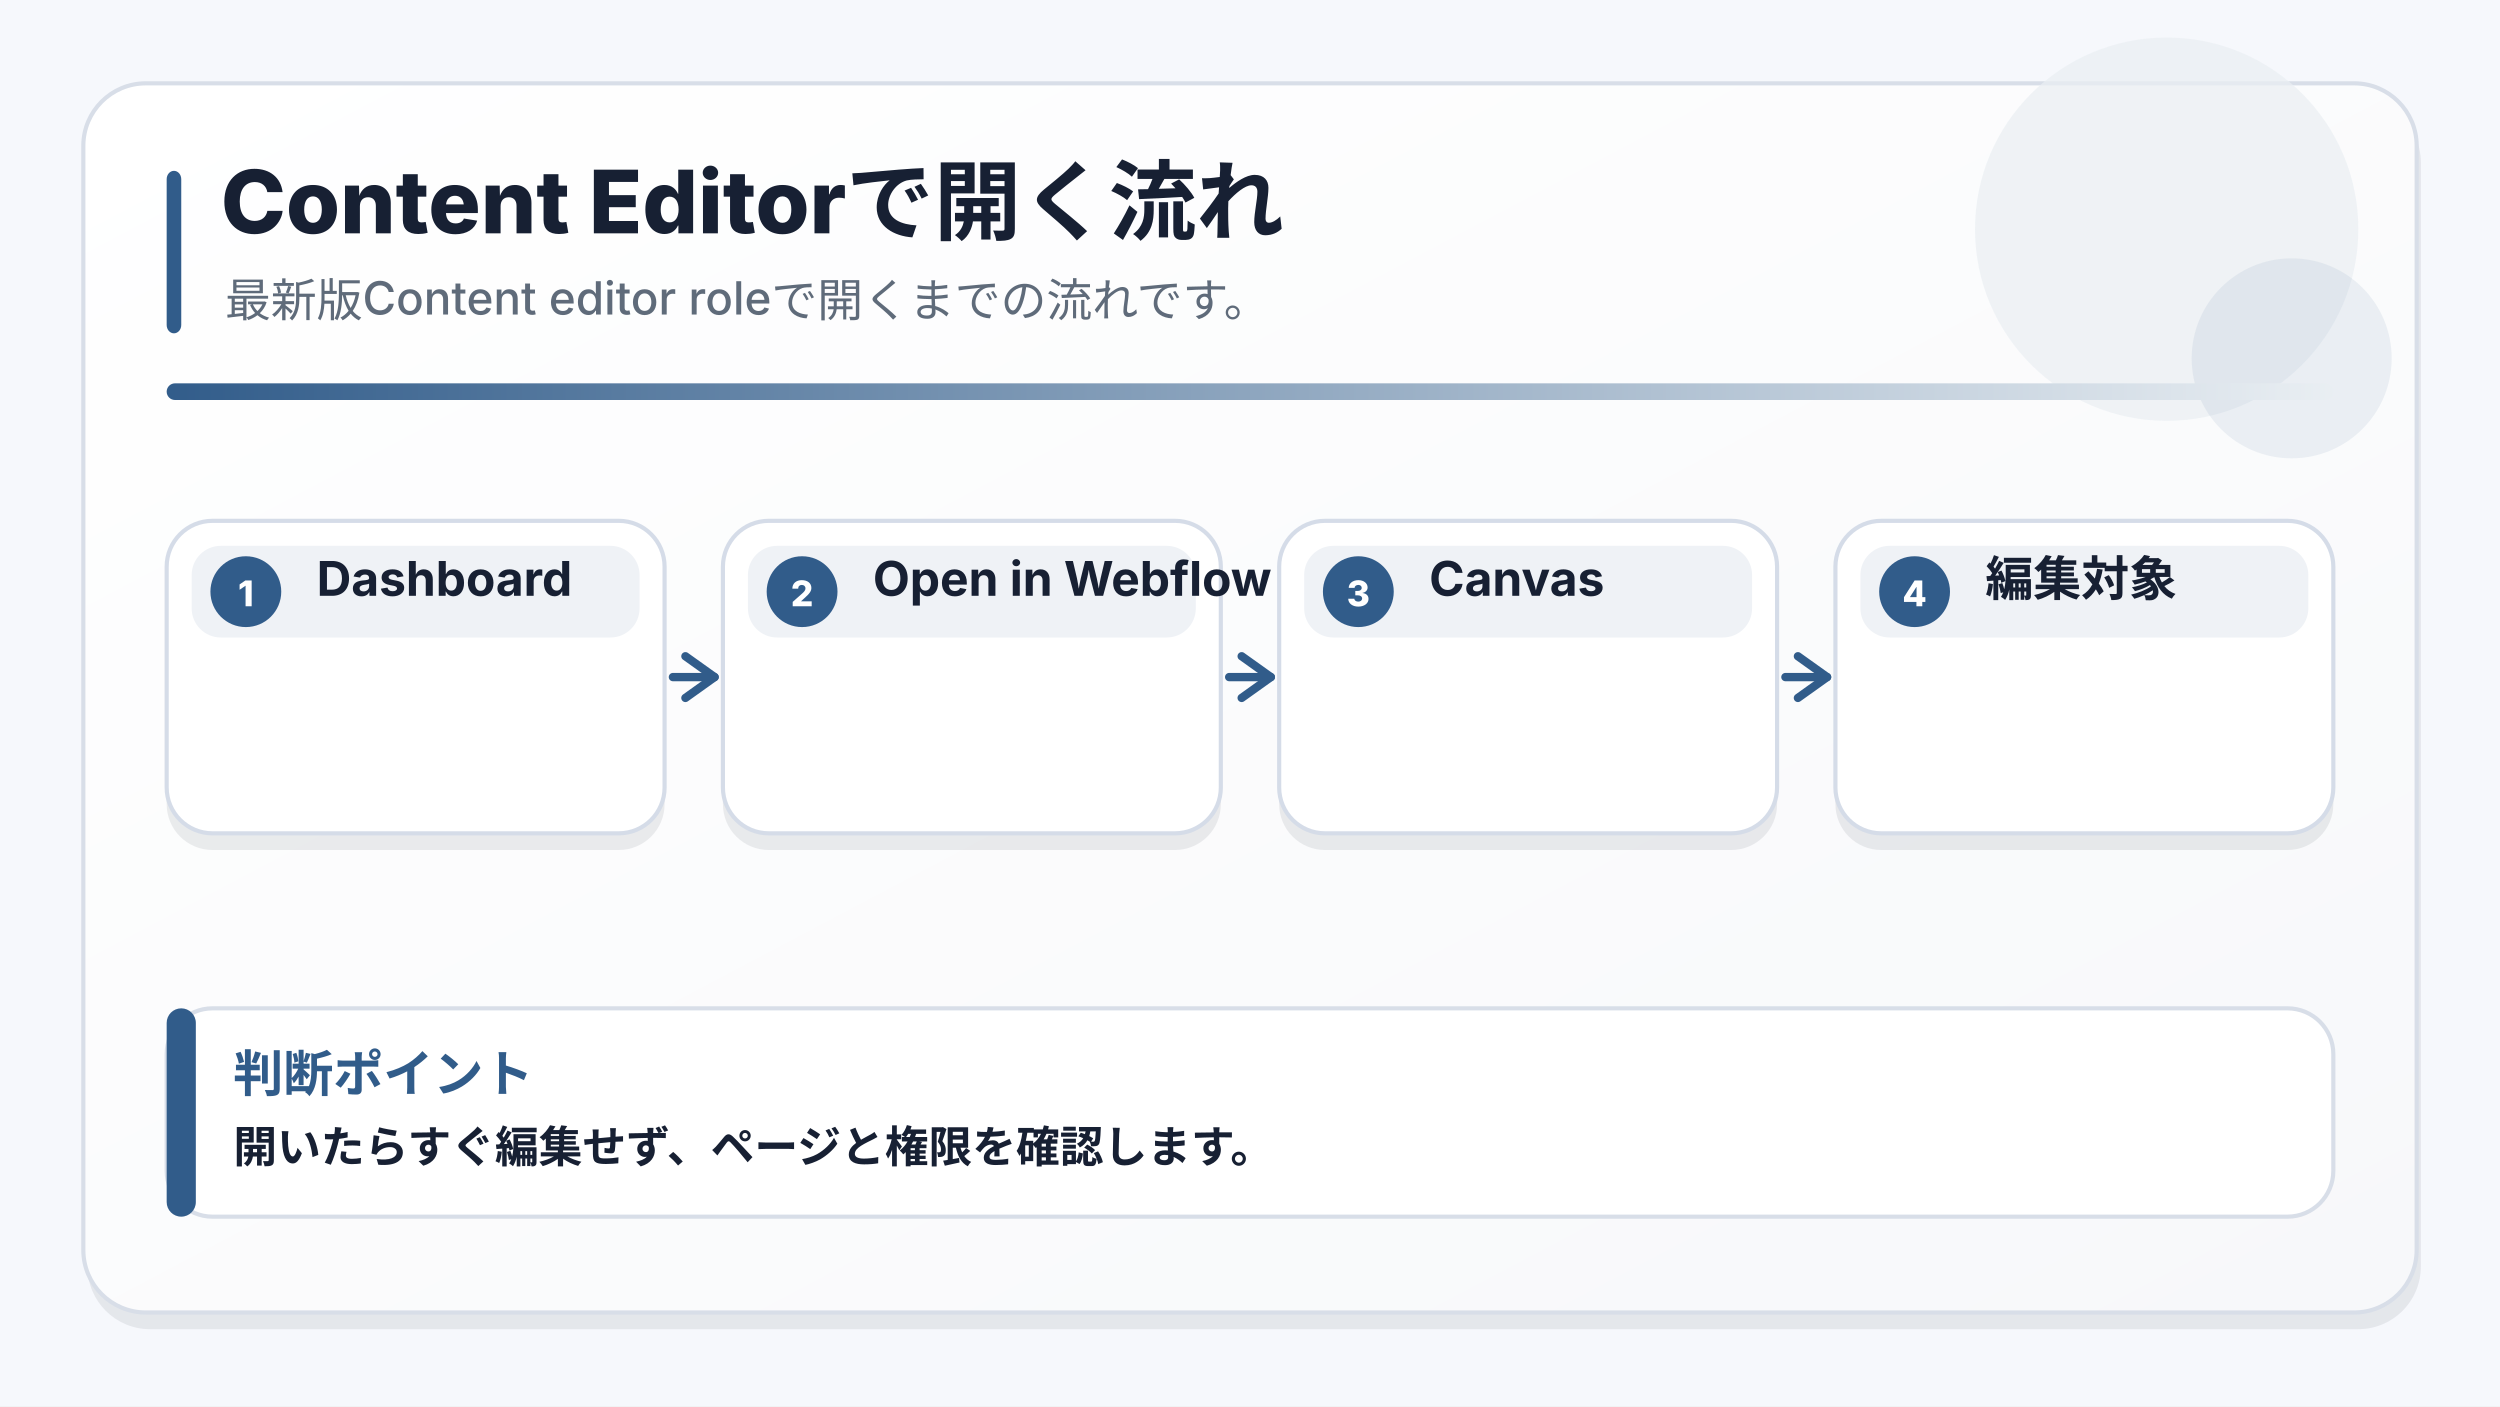
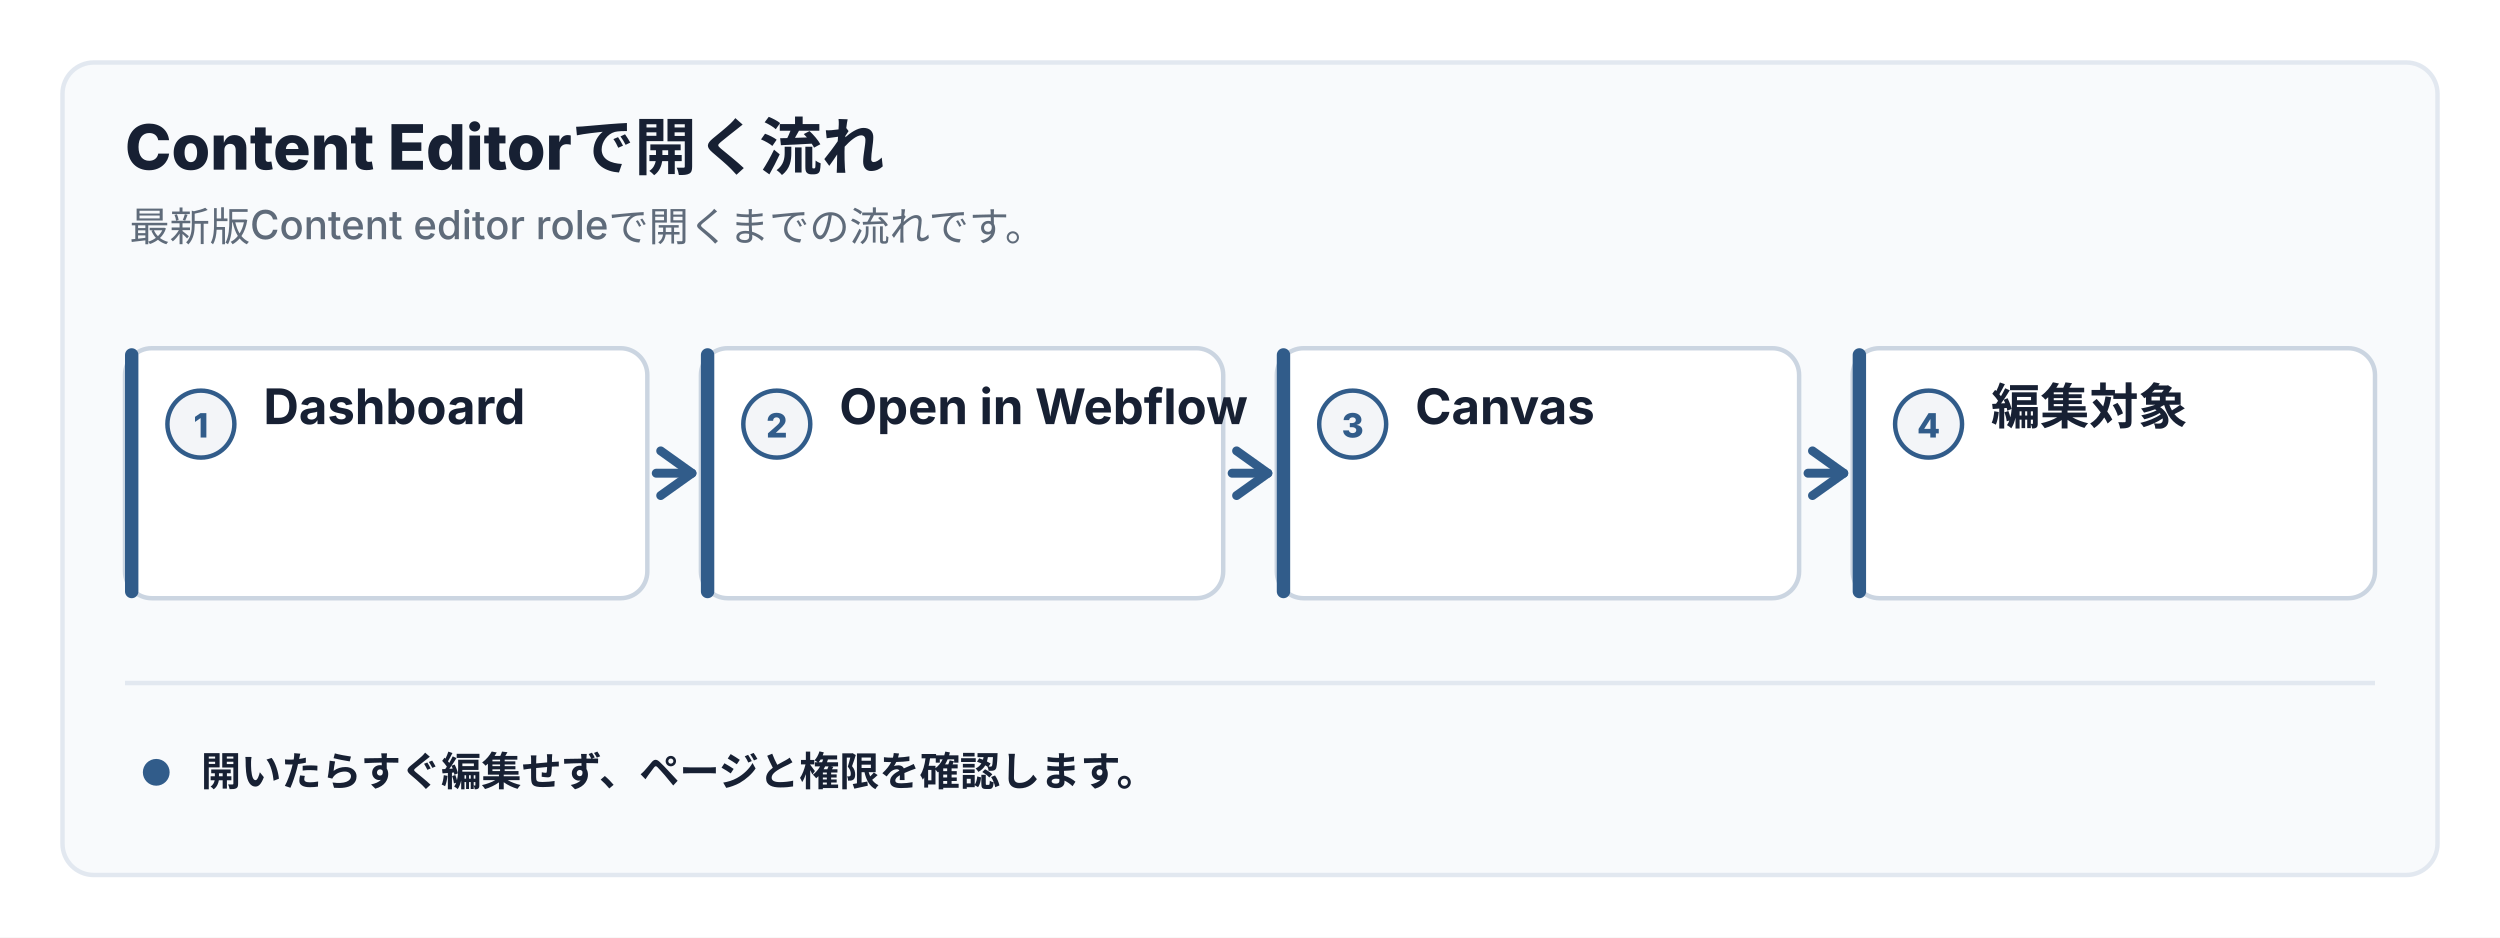
- <svg xmlns="http://www.w3.org/2000/svg" width="1200" height="675" viewBox="0 0 1200 675" role="img">
-   <defs>
-     <linearGradient id="bg" x1="0" y1="0" x2="1" y2="1">
-       <stop offset="0%" stop-color="#FFFFFF" />
-       <stop offset="100%" stop-color="#F7F8FA" />
-     </linearGradient>
-     <linearGradient id="bar" x1="0" y1="0" x2="1" y2="0">
-       <stop offset="0%" stop-color="#315C8A" />
-       <stop offset="100%" stop-color="#EAEFF3" />
-     </linearGradient>
-   </defs>
-   <rect width="1200" height="675" fill="#F6F8FC" />
-   <rect x="42" y="48" width="1120" height="590" rx="30" fill="#0F172A" opacity="0.08" />
-   <rect x="40" y="40" width="1120" height="590" rx="30" fill="url(#bg)" stroke="#D8DEE8" stroke-width="2" />
-   <circle cx="1040" cy="110" r="92" fill="#EAEFF3" opacity="0.72" />
-   <circle cx="1100" cy="172" r="48" fill="#315C8A" opacity="0.08" />
-   <rect x="80" y="82" width="7" height="78" rx="4" fill="#315C8A" />
-   <text x="106" y="112" font-family="-apple-system, BlinkMacSystemFont, Segoe UI, sans-serif" font-size="42" font-weight="800" fill="#172033" text-anchor="start">Content Editorで開く流れ</text>
-   <text x="108" y="152" font-family="-apple-system, BlinkMacSystemFont, Segoe UI, sans-serif" font-size="22" font-weight="500" fill="#5F6B7A" text-anchor="start">最新版Content editor roleで開くまでの流れです。</text>
-   <rect x="80" y="184" width="1040" height="8" rx="4" fill="url(#bar)" />
-   <rect x="80" y="258" width="239" height="150" rx="22" fill="#0F172A" opacity="0.08" />
-   <rect x="80" y="250" width="239" height="150" rx="22" fill="#ffffff" stroke="#D5DCE8" stroke-width="2" />
-   <rect x="92" y="262" width="215" height="44" rx="14" fill="#EFF2F6" />
-   <circle cx="118" cy="284" r="17" fill="#315C8A" />
-   <text x="118" y="291" font-family="-apple-system, BlinkMacSystemFont, Segoe UI, sans-serif" font-size="17" font-weight="800" fill="#ffffff" text-anchor="middle">1</text>
-   <text x="152" y="286" font-family="-apple-system, BlinkMacSystemFont, Segoe UI, sans-serif" font-size="23" font-weight="750" fill="#172033" text-anchor="start">Dashboard</text>
-   <line x1="323" y1="325" x2="343" y2="325" stroke="#315C8A" stroke-width="4" stroke-linecap="round" />
-   <path d="M 329 315 L 343 325 L 329 335" fill="none" stroke="#315C8A" stroke-width="4" stroke-linecap="round" stroke-linejoin="round" />
-   <rect x="347" y="258" width="239" height="150" rx="22" fill="#0F172A" opacity="0.08" />
-   <rect x="347" y="250" width="239" height="150" rx="22" fill="#ffffff" stroke="#D5DCE8" stroke-width="2" />
-   <rect x="359" y="262" width="215" height="44" rx="14" fill="#EFF2F6" />
-   <circle cx="385" cy="284" r="17" fill="#315C8A" />
-   <text x="385" y="291" font-family="-apple-system, BlinkMacSystemFont, Segoe UI, sans-serif" font-size="17" font-weight="800" fill="#ffffff" text-anchor="middle">2</text>
-   <text x="419" y="286" font-family="-apple-system, BlinkMacSystemFont, Segoe UI, sans-serif" font-size="23" font-weight="750" fill="#172033" text-anchor="start">Open in Webflow</text>
-   <line x1="590" y1="325" x2="610" y2="325" stroke="#315C8A" stroke-width="4" stroke-linecap="round" />
-   <path d="M 596 315 L 610 325 L 596 335" fill="none" stroke="#315C8A" stroke-width="4" stroke-linecap="round" stroke-linejoin="round" />
-   <rect x="614" y="258" width="239" height="150" rx="22" fill="#0F172A" opacity="0.08" />
-   <rect x="614" y="250" width="239" height="150" rx="22" fill="#ffffff" stroke="#D5DCE8" stroke-width="2" />
-   <rect x="626" y="262" width="215" height="44" rx="14" fill="#EFF2F6" />
-   <circle cx="652" cy="284" r="17" fill="#315C8A" />
-   <text x="652" y="291" font-family="-apple-system, BlinkMacSystemFont, Segoe UI, sans-serif" font-size="17" font-weight="800" fill="#ffffff" text-anchor="middle">3</text>
-   <text x="686" y="286" font-family="-apple-system, BlinkMacSystemFont, Segoe UI, sans-serif" font-size="23" font-weight="750" fill="#172033" text-anchor="start">Canvas</text>
-   <line x1="857" y1="325" x2="877" y2="325" stroke="#315C8A" stroke-width="4" stroke-linecap="round" />
-   <path d="M 863 315 L 877 325 L 863 335" fill="none" stroke="#315C8A" stroke-width="4" stroke-linecap="round" stroke-linejoin="round" />
-   <rect x="881" y="258" width="239" height="150" rx="22" fill="#0F172A" opacity="0.08" />
-   <rect x="881" y="250" width="239" height="150" rx="22" fill="#ffffff" stroke="#D5DCE8" stroke-width="2" />
-   <rect x="893" y="262" width="215" height="44" rx="14" fill="#EFF2F6" />
-   <circle cx="919" cy="284" r="17" fill="#315C8A" />
-   <text x="919" y="291" font-family="-apple-system, BlinkMacSystemFont, Segoe UI, sans-serif" font-size="17" font-weight="800" fill="#ffffff" text-anchor="middle">4</text>
-   <text x="953" y="286" font-family="-apple-system, BlinkMacSystemFont, Segoe UI, sans-serif" font-size="23" font-weight="750" fill="#172033" text-anchor="start">編集対象</text>
-   <rect x="80" y="484" width="1040" height="100" rx="22" fill="#FFFFFF" stroke="#D8DEE8" stroke-width="2" />
-   <rect x="80" y="484" width="14" height="100" rx="7" fill="#315C8A" />
-   <text x="112" y="524" font-family="-apple-system, BlinkMacSystemFont, Segoe UI, sans-serif" font-size="24" font-weight="800" fill="#315C8A" text-anchor="start">判断ポイント</text>
-   <text x="112" y="558" font-family="-apple-system, BlinkMacSystemFont, Segoe UI, sans-serif" font-size="21" font-weight="600" fill="#172033" text-anchor="start">開いたらすぐ編集せず、ページと権限を確認します。</text>
+ <svg xmlns="http://www.w3.org/2000/svg" width="1120" height="420" viewBox="0 0 1120 420" role="img">
+   <rect width="1120" height="420" fill="#FFFFFF" />
+   <rect x="28" y="28" width="1064" height="364" rx="14" fill="#F8FAFC" stroke="#E2E8F0" stroke-width="2" />
+   <text x="56" y="76" font-family="-apple-system, BlinkMacSystemFont, Segoe UI, sans-serif" font-size="28" font-weight="800" fill="#172033" text-anchor="start">Content Editorで開く流れ</text>
+   <text x="58" y="108" font-family="-apple-system, BlinkMacSystemFont, Segoe UI, sans-serif" font-size="18" font-weight="500" fill="#5F6B7A" text-anchor="start">最新版Content editor roleで開くまでの流れです。</text>
+   <rect x="56" y="156" width="234" height="112" rx="12" fill="#ffffff" stroke="#CBD5E1" stroke-width="2" />
+   <rect x="56" y="156" width="6" height="112" rx="3" fill="#315C8A" />
+   <circle cx="90" cy="190" r="15" fill="#F3F5F8" stroke="#315C8A" stroke-width="2" />
+   <text x="90" y="196" font-family="-apple-system, BlinkMacSystemFont, Segoe UI, sans-serif" font-size="15" font-weight="800" fill="#315C8A" text-anchor="middle">1</text>
+   <text x="118" y="190" font-family="-apple-system, BlinkMacSystemFont, Segoe UI, sans-serif" font-size="22" font-weight="700" fill="#172033" text-anchor="start">Dashboard</text>
+   <line x1="294" y1="212" x2="310" y2="212" stroke="#315C8A" stroke-width="4" stroke-linecap="round" />
+   <path d="M 296 202 L 310 212 L 296 222" fill="none" stroke="#315C8A" stroke-width="4" stroke-linecap="round" stroke-linejoin="round" />
+   <rect x="314" y="156" width="234" height="112" rx="12" fill="#ffffff" stroke="#CBD5E1" stroke-width="2" />
+   <rect x="314" y="156" width="6" height="112" rx="3" fill="#315C8A" />
+   <circle cx="348" cy="190" r="15" fill="#F3F5F8" stroke="#315C8A" stroke-width="2" />
+   <text x="348" y="196" font-family="-apple-system, BlinkMacSystemFont, Segoe UI, sans-serif" font-size="15" font-weight="800" fill="#315C8A" text-anchor="middle">2</text>
+   <text x="376" y="190" font-family="-apple-system, BlinkMacSystemFont, Segoe UI, sans-serif" font-size="22" font-weight="700" fill="#172033" text-anchor="start">Open in Webflow</text>
+   <line x1="552" y1="212" x2="568" y2="212" stroke="#315C8A" stroke-width="4" stroke-linecap="round" />
+   <path d="M 554 202 L 568 212 L 554 222" fill="none" stroke="#315C8A" stroke-width="4" stroke-linecap="round" stroke-linejoin="round" />
+   <rect x="572" y="156" width="234" height="112" rx="12" fill="#ffffff" stroke="#CBD5E1" stroke-width="2" />
+   <rect x="572" y="156" width="6" height="112" rx="3" fill="#315C8A" />
+   <circle cx="606" cy="190" r="15" fill="#F3F5F8" stroke="#315C8A" stroke-width="2" />
+   <text x="606" y="196" font-family="-apple-system, BlinkMacSystemFont, Segoe UI, sans-serif" font-size="15" font-weight="800" fill="#315C8A" text-anchor="middle">3</text>
+   <text x="634" y="190" font-family="-apple-system, BlinkMacSystemFont, Segoe UI, sans-serif" font-size="22" font-weight="700" fill="#172033" text-anchor="start">Canvas</text>
+   <line x1="810" y1="212" x2="826" y2="212" stroke="#315C8A" stroke-width="4" stroke-linecap="round" />
+   <path d="M 812 202 L 826 212 L 812 222" fill="none" stroke="#315C8A" stroke-width="4" stroke-linecap="round" stroke-linejoin="round" />
+   <rect x="830" y="156" width="234" height="112" rx="12" fill="#ffffff" stroke="#CBD5E1" stroke-width="2" />
+   <rect x="830" y="156" width="6" height="112" rx="3" fill="#315C8A" />
+   <circle cx="864" cy="190" r="15" fill="#F3F5F8" stroke="#315C8A" stroke-width="2" />
+   <text x="864" y="196" font-family="-apple-system, BlinkMacSystemFont, Segoe UI, sans-serif" font-size="15" font-weight="800" fill="#315C8A" text-anchor="middle">4</text>
+   <text x="892" y="190" font-family="-apple-system, BlinkMacSystemFont, Segoe UI, sans-serif" font-size="22" font-weight="700" fill="#172033" text-anchor="start">編集対象</text>
+   <line x1="56" y1="306" x2="1064" y2="306" stroke="#E2E8F0" stroke-width="2" />
+   <circle cx="70" cy="346" r="6" fill="#315C8A" />
+   <text x="90" y="352" font-family="-apple-system, BlinkMacSystemFont, Segoe UI, sans-serif" font-size="18" font-weight="600" fill="#172033" text-anchor="start">開いたらすぐ編集せず、ページと権限を確認します。</text>
</svg>
